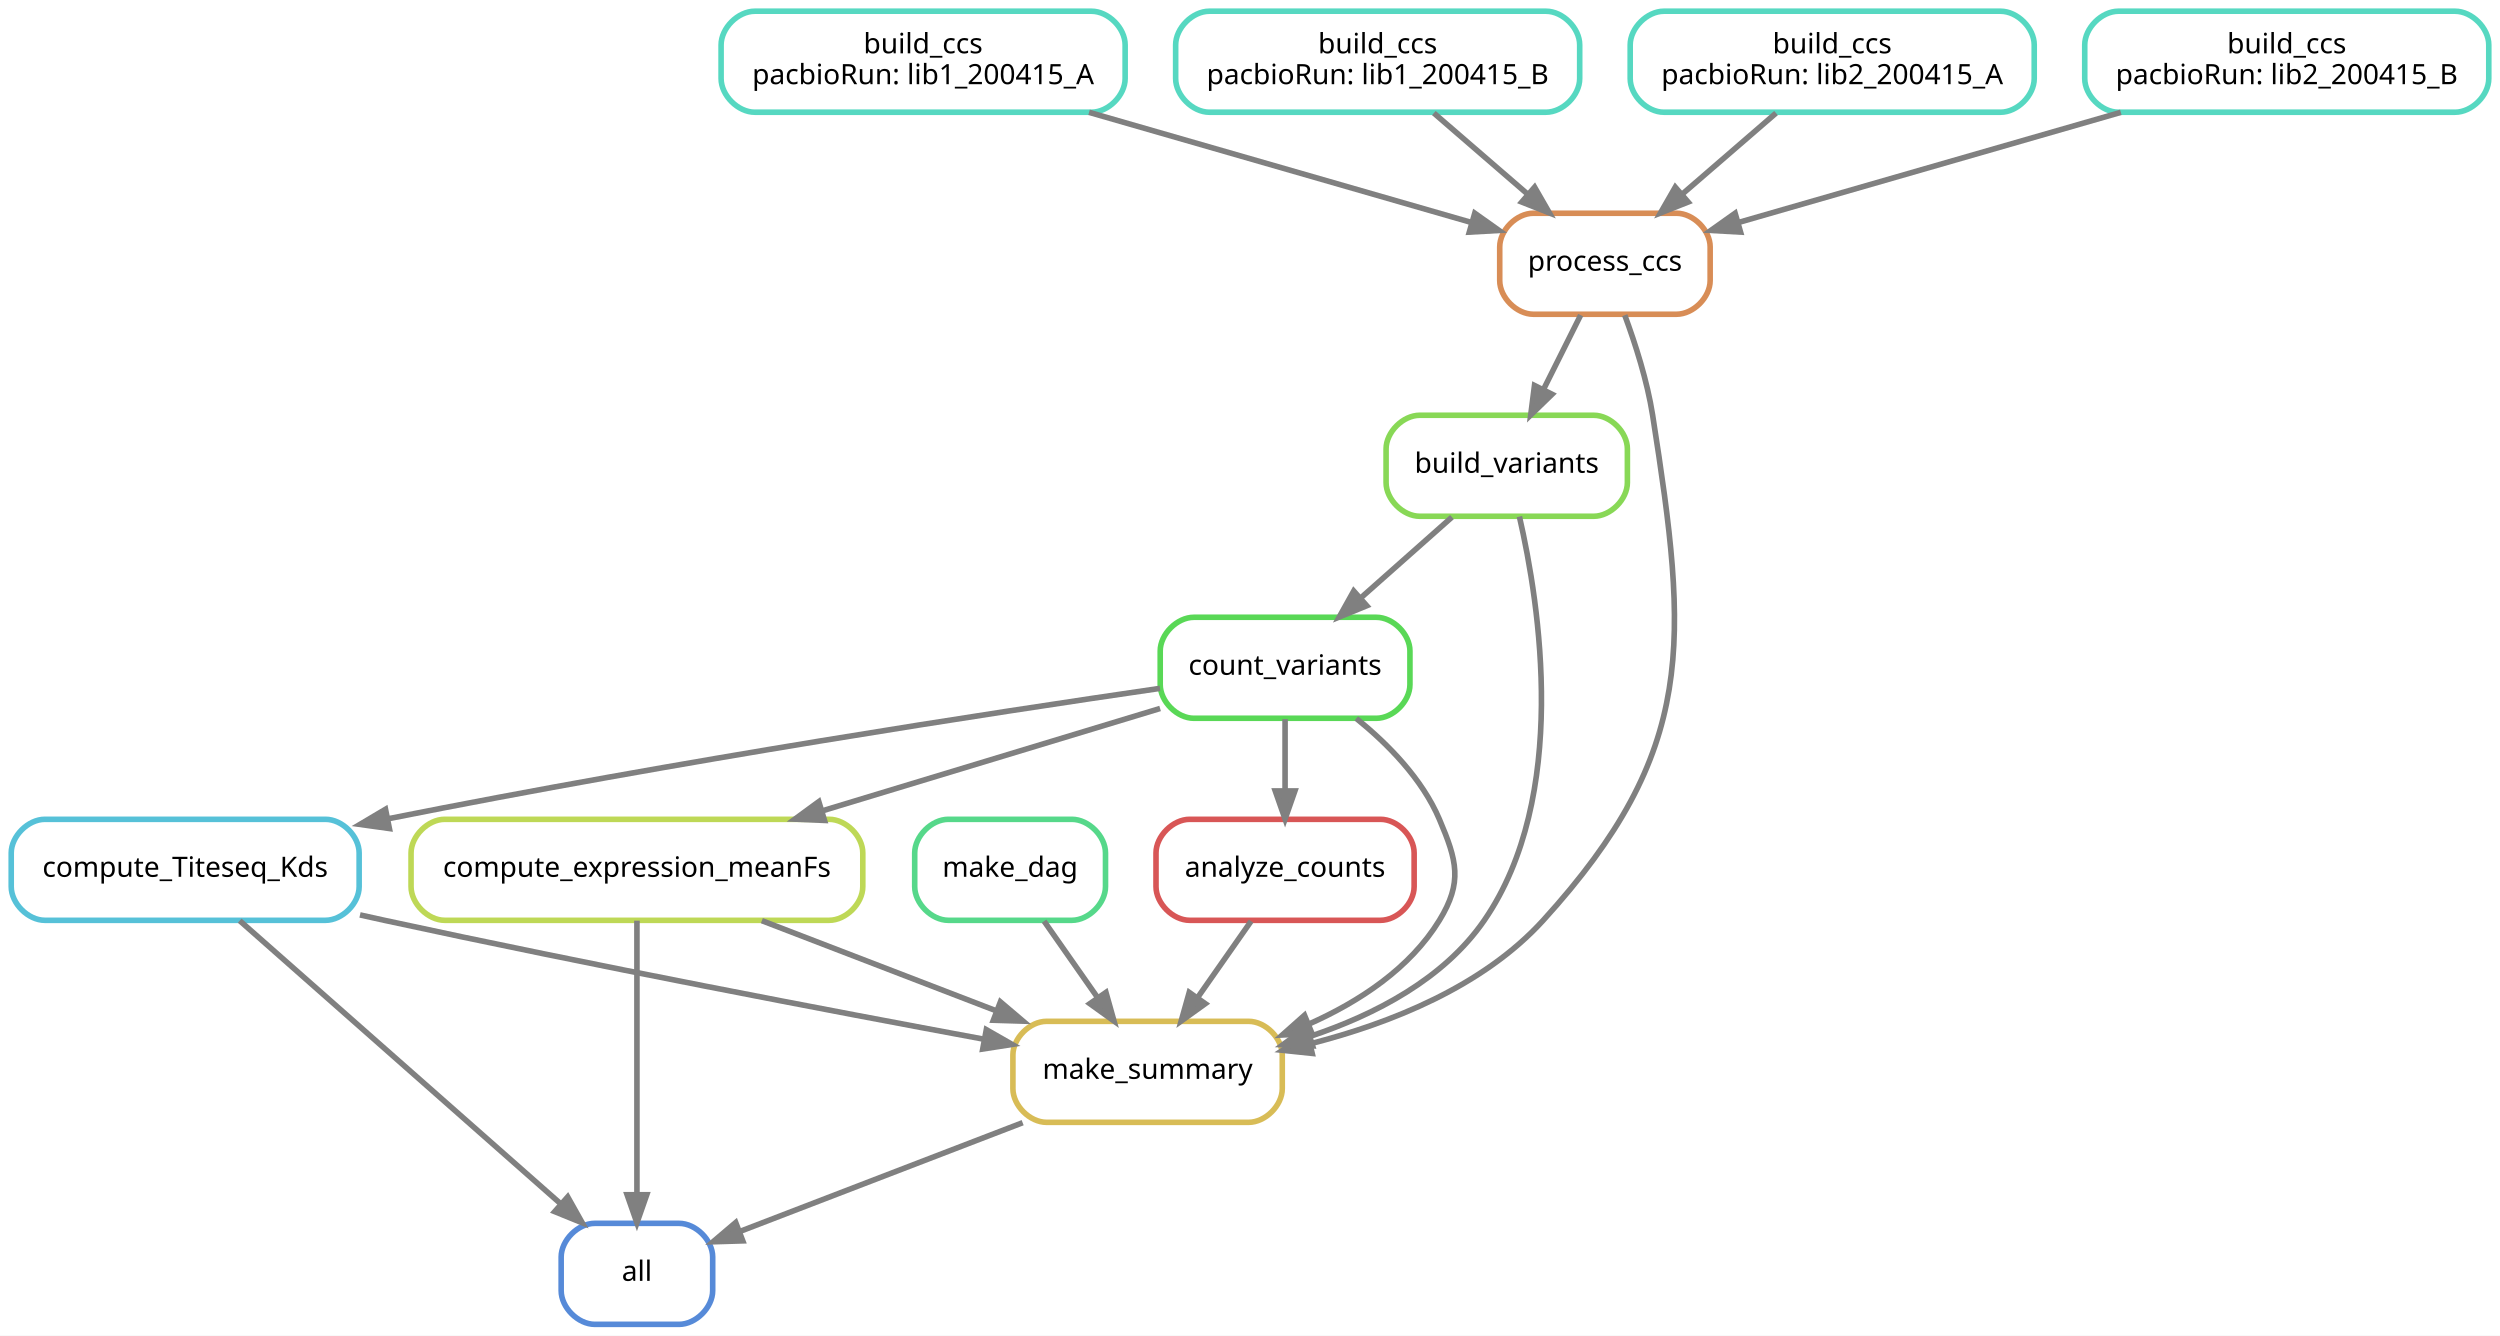
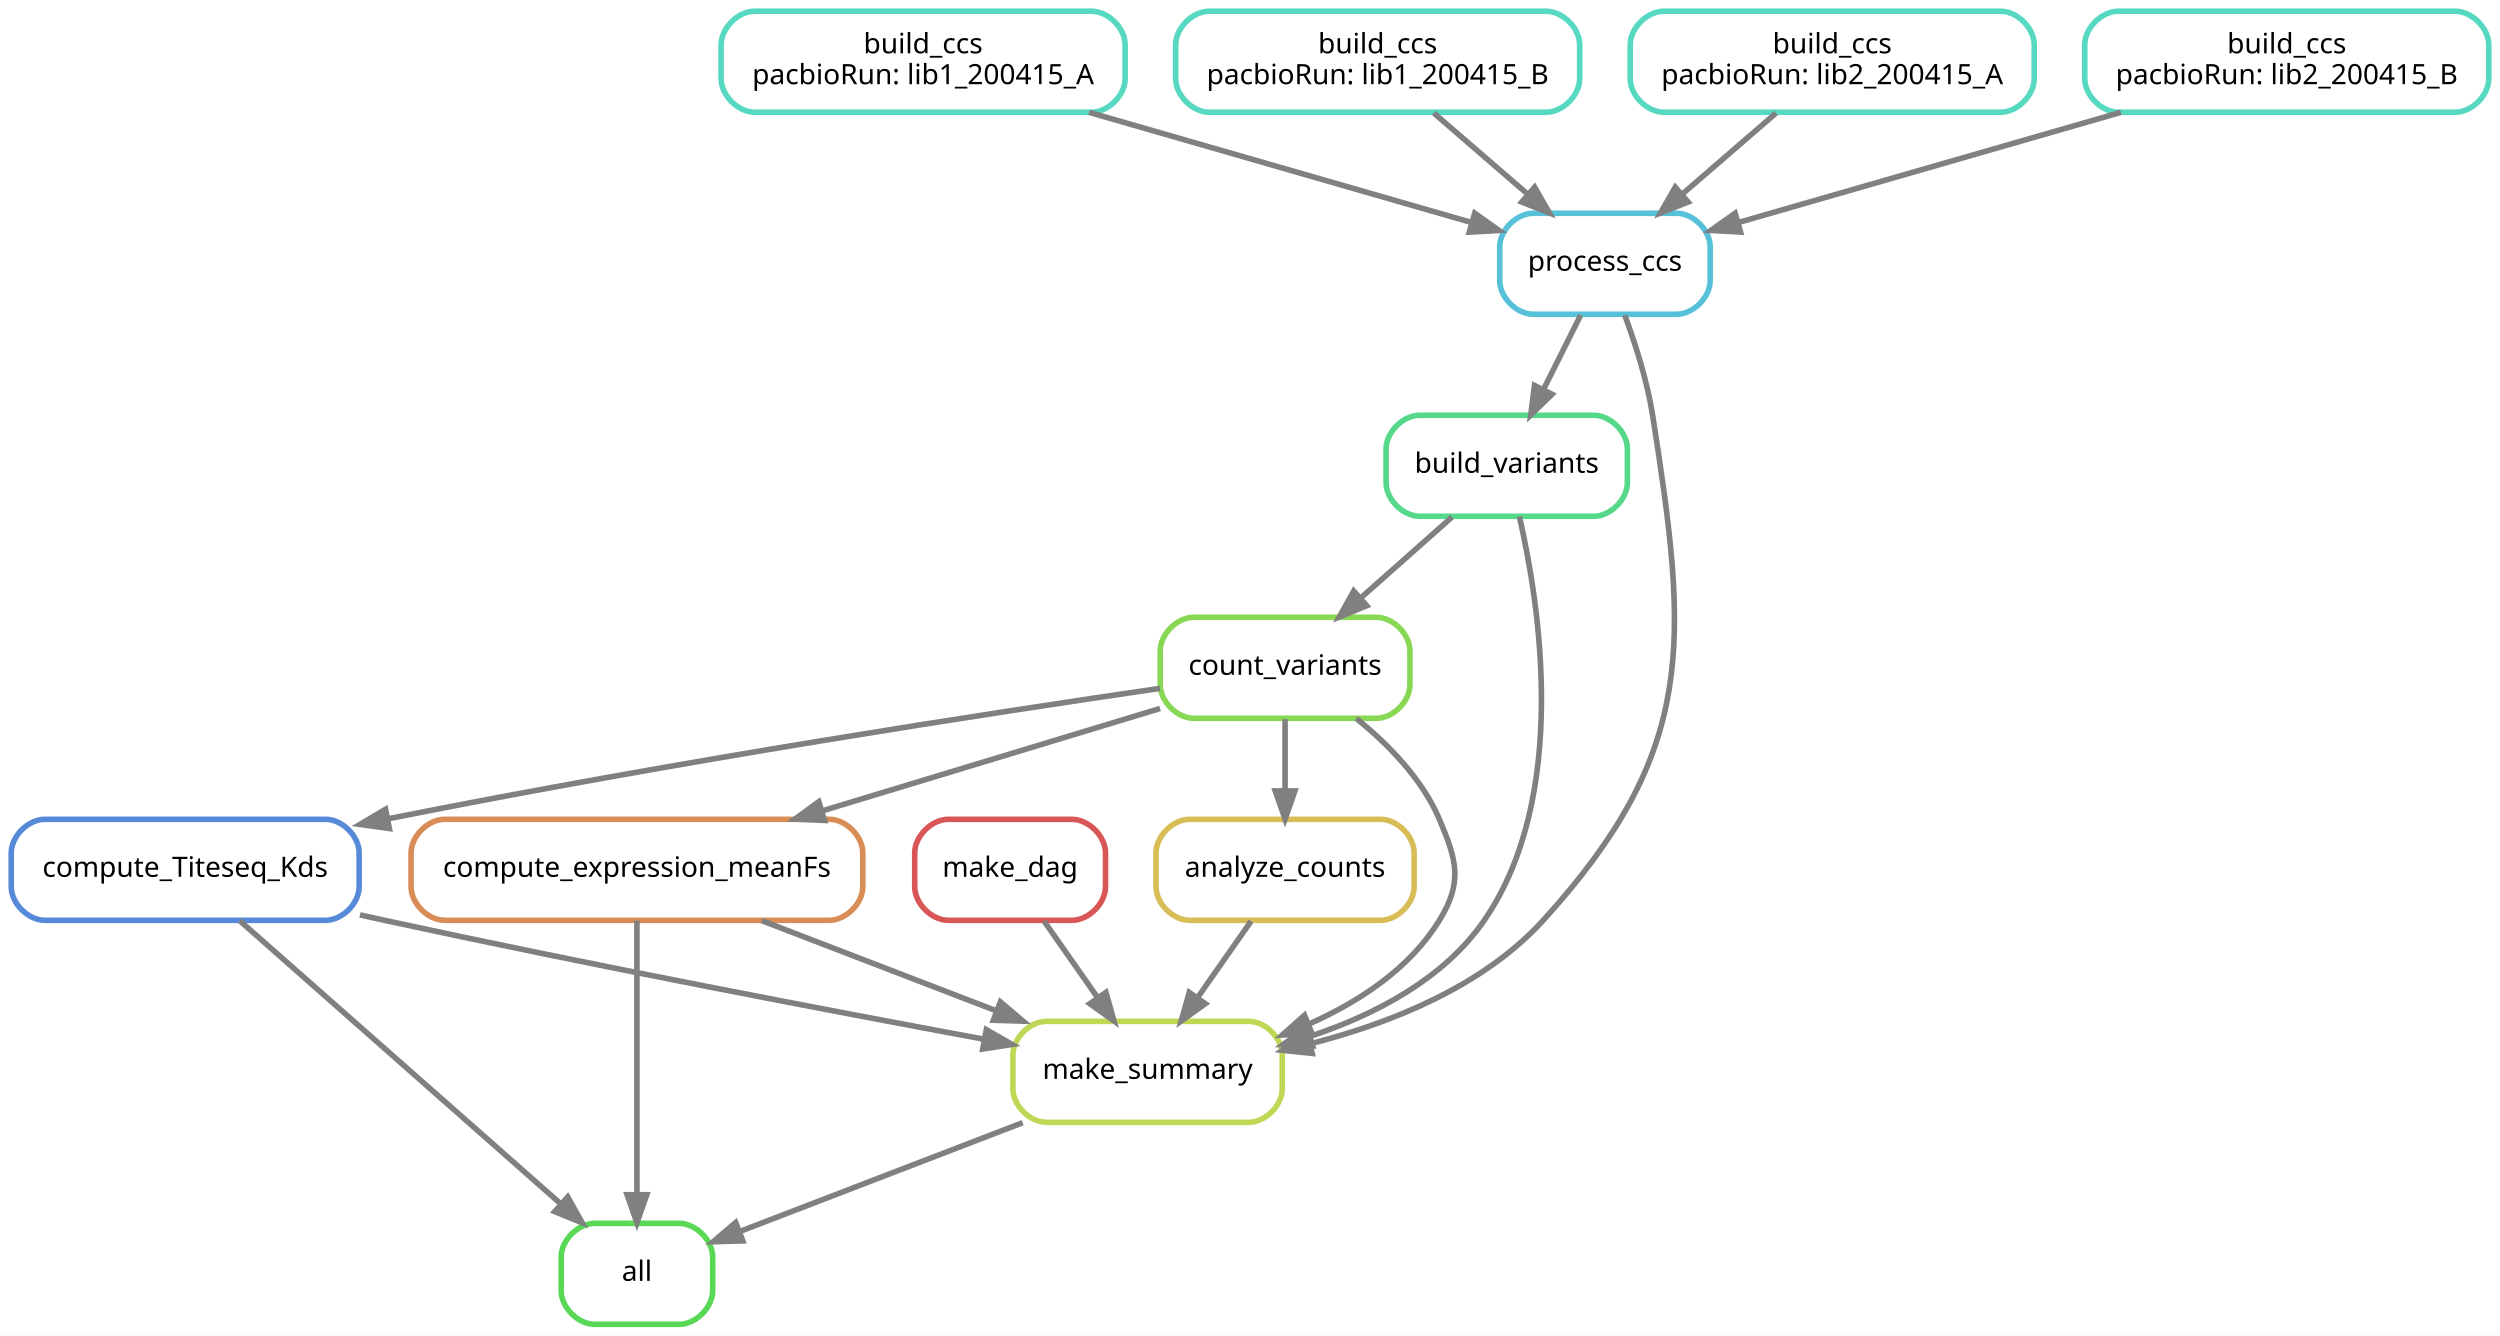
<svg xmlns="http://www.w3.org/2000/svg" width="891pt" height="476pt" viewBox="0.00 0.00 891.00 476.00">
  <g id="graph0" class="graph" transform="scale(1 1) rotate(0) translate(4 472)">
    <polygon fill="white" stroke="none" points="-4,4 -4,-472 887,-472 887,4 -4,4" />
    <g id="node1" class="node">
-       <path fill="none" stroke="#568ad8" stroke-width="2" d="M238,-36C238,-36 208,-36 208,-36 202,-36 196,-30 196,-24 196,-24 196,-12 196,-12 196,-6 202,-0 208,-0 208,-0 238,-0 238,-0 244,-0 250,-6 250,-12 250,-12 250,-24 250,-24 250,-30 244,-36 238,-36" />
+       <path fill="none" stroke="#59d856" stroke-width="2" d="M238,-36C238,-36 208,-36 208,-36 202,-36 196,-30 196,-24 196,-24 196,-12 196,-12 196,-6 202,-0 208,-0 208,-0 238,-0 238,-0 244,-0 250,-6 250,-12 250,-12 250,-24 250,-24 250,-30 244,-36 238,-36" />
      <text text-anchor="middle" x="223" y="-15.5" font-family="sans" font-size="10.00">all</text>
    </g>
    <g id="node2" class="node">
-       <path fill="none" stroke="#d8bc56" stroke-width="2" d="M441,-108C441,-108 369,-108 369,-108 363,-108 357,-102 357,-96 357,-96 357,-84 357,-84 357,-78 363,-72 369,-72 369,-72 441,-72 441,-72 447,-72 453,-78 453,-84 453,-84 453,-96 453,-96 453,-102 447,-108 441,-108" />
+       <path fill="none" stroke="#bed856" stroke-width="2" d="M441,-108C441,-108 369,-108 369,-108 363,-108 357,-102 357,-96 357,-96 357,-84 357,-84 357,-78 363,-72 369,-72 369,-72 441,-72 441,-72 447,-72 453,-78 453,-84 453,-84 453,-96 453,-96 453,-102 447,-108 441,-108" />
      <text text-anchor="middle" x="405" y="-87.5" font-family="sans" font-size="10.00">make_summary</text>
    </g>
    <g id="edge1" class="edge">
      <path fill="none" stroke="grey" stroke-width="2" d="M360.478,-71.876C329.466,-59.949 288.61,-44.235 259.515,-33.044" />
      <polygon fill="grey" stroke="grey" stroke-width="2" points="260.72,-29.758 250.13,-29.435 258.208,-36.291 260.72,-29.758" />
    </g>
    <g id="node3" class="node">
-       <path fill="none" stroke="#56c1d8" stroke-width="2" d="M112,-180C112,-180 12,-180 12,-180 6,-180 7.10543e-15,-174 7.10543e-15,-168 7.10543e-15,-168 7.10543e-15,-156 7.10543e-15,-156 7.10543e-15,-150 6,-144 12,-144 12,-144 112,-144 112,-144 118,-144 124,-150 124,-156 124,-156 124,-168 124,-168 124,-174 118,-180 112,-180" />
+       <path fill="none" stroke="#568ad8" stroke-width="2" d="M112,-180C112,-180 12,-180 12,-180 6,-180 7.10543e-15,-174 7.10543e-15,-168 7.10543e-15,-168 7.10543e-15,-156 7.10543e-15,-156 7.10543e-15,-150 6,-144 12,-144 12,-144 112,-144 112,-144 118,-144 124,-150 124,-156 124,-156 124,-168 124,-168 124,-174 118,-180 112,-180" />
      <text text-anchor="middle" x="62" y="-159.5" font-family="sans" font-size="10.00">compute_Titeseq_Kds</text>
    </g>
    <g id="edge2" class="edge">
      <path fill="none" stroke="grey" stroke-width="2" d="M81.42,-143.871C109.948,-118.711 163.301,-71.653 195.742,-43.041" />
      <polygon fill="grey" stroke="grey" stroke-width="2" points="198.326,-45.429 203.511,-36.189 193.696,-40.179 198.326,-45.429" />
    </g>
    <g id="edge9" class="edge">
      <path fill="none" stroke="grey" stroke-width="2" d="M124.304,-145.924C127.241,-145.263 130.151,-144.618 133,-144 206.473,-128.053 291.602,-111.826 346.778,-101.603" />
      <polygon fill="grey" stroke="grey" stroke-width="2" points="347.524,-105.024 356.722,-99.765 346.252,-98.141 347.524,-105.024" />
    </g>
    <g id="node4" class="node">
-       <path fill="none" stroke="#bed856" stroke-width="2" d="M291.5,-180C291.5,-180 154.5,-180 154.5,-180 148.5,-180 142.5,-174 142.5,-168 142.5,-168 142.5,-156 142.5,-156 142.5,-150 148.5,-144 154.5,-144 154.5,-144 291.5,-144 291.5,-144 297.5,-144 303.5,-150 303.5,-156 303.5,-156 303.5,-168 303.5,-168 303.5,-174 297.5,-180 291.5,-180" />
+       <path fill="none" stroke="#d88d56" stroke-width="2" d="M291.5,-180C291.5,-180 154.5,-180 154.5,-180 148.5,-180 142.5,-174 142.5,-168 142.5,-168 142.5,-156 142.5,-156 142.5,-150 148.5,-144 154.5,-144 154.5,-144 291.5,-144 291.5,-144 297.5,-144 303.5,-150 303.5,-156 303.5,-156 303.5,-168 303.5,-168 303.5,-174 297.5,-180 291.5,-180" />
      <text text-anchor="middle" x="223" y="-159.5" font-family="sans" font-size="10.00">compute_expression_meanFs</text>
    </g>
    <g id="edge3" class="edge">
      <path fill="none" stroke="grey" stroke-width="2" d="M223,-143.871C223,-119.67 223,-75.211 223,-46.393" />
      <polygon fill="grey" stroke="grey" stroke-width="2" points="226.5,-46.189 223,-36.189 219.5,-46.189 226.5,-46.189" />
    </g>
    <g id="edge10" class="edge">
      <path fill="none" stroke="grey" stroke-width="2" d="M267.522,-143.876C292.734,-134.179 324.453,-121.98 351.069,-111.743" />
      <polygon fill="grey" stroke="grey" stroke-width="2" points="352.545,-114.925 360.622,-108.068 350.032,-108.391 352.545,-114.925" />
    </g>
    <g id="node5" class="node">
-       <path fill="none" stroke="#56d88a" stroke-width="2" d="M378,-180C378,-180 334,-180 334,-180 328,-180 322,-174 322,-168 322,-168 322,-156 322,-156 322,-150 328,-144 334,-144 334,-144 378,-144 378,-144 384,-144 390,-150 390,-156 390,-156 390,-168 390,-168 390,-174 384,-180 378,-180" />
+       <path fill="none" stroke="#d85656" stroke-width="2" d="M378,-180C378,-180 334,-180 334,-180 328,-180 322,-174 322,-168 322,-168 322,-156 322,-156 322,-150 328,-144 334,-144 334,-144 378,-144 378,-144 384,-144 390,-150 390,-156 390,-156 390,-168 390,-168 390,-174 384,-180 378,-180" />
      <text text-anchor="middle" x="356" y="-159.5" font-family="sans" font-size="10.00">make_dag</text>
    </g>
    <g id="edge4" class="edge">
      <path fill="none" stroke="grey" stroke-width="2" d="M368.112,-143.697C373.868,-135.474 380.862,-125.483 387.206,-116.421" />
      <polygon fill="grey" stroke="grey" stroke-width="2" points="390.16,-118.304 393.027,-108.104 384.425,-114.29 390.16,-118.304" />
    </g>
    <g id="node6" class="node">
-       <path fill="none" stroke="#d88d56" stroke-width="2" d="M593.5,-396C593.5,-396 542.5,-396 542.5,-396 536.5,-396 530.5,-390 530.5,-384 530.5,-384 530.5,-372 530.5,-372 530.5,-366 536.5,-360 542.5,-360 542.5,-360 593.5,-360 593.5,-360 599.5,-360 605.5,-366 605.5,-372 605.5,-372 605.5,-384 605.5,-384 605.5,-390 599.5,-396 593.5,-396" />
+       <path fill="none" stroke="#56c1d8" stroke-width="2" d="M593.5,-396C593.5,-396 542.5,-396 542.5,-396 536.5,-396 530.5,-390 530.5,-384 530.5,-384 530.5,-372 530.5,-372 530.5,-366 536.5,-360 542.5,-360 542.5,-360 593.5,-360 593.5,-360 599.5,-360 605.5,-366 605.5,-372 605.5,-372 605.5,-384 605.5,-384 605.5,-390 599.5,-396 593.5,-396" />
      <text text-anchor="middle" x="568" y="-375.5" font-family="sans" font-size="10.00">process_ccs</text>
    </g>
    <g id="edge5" class="edge">
      <path fill="none" stroke="grey" stroke-width="2" d="M575.066,-359.665C578.838,-349.47 583.088,-336.22 585,-324 597.653,-243.128 601.066,-204.566 546,-144 524.598,-120.46 491.695,-107.324 463.055,-100.02" />
      <polygon fill="grey" stroke="grey" stroke-width="2" points="463.665,-96.568 453.128,-97.672 462.054,-103.38 463.665,-96.568" />
    </g>
    <g id="node7" class="node">
-       <path fill="none" stroke="#88d856" stroke-width="2" d="M564,-324C564,-324 502,-324 502,-324 496,-324 490,-318 490,-312 490,-312 490,-300 490,-300 490,-294 496,-288 502,-288 502,-288 564,-288 564,-288 570,-288 576,-294 576,-300 576,-300 576,-312 576,-312 576,-318 570,-324 564,-324" />
+       <path fill="none" stroke="#56d88a" stroke-width="2" d="M564,-324C564,-324 502,-324 502,-324 496,-324 490,-318 490,-312 490,-312 490,-300 490,-300 490,-294 496,-288 502,-288 502,-288 564,-288 564,-288 570,-288 576,-294 576,-300 576,-300 576,-312 576,-312 576,-318 570,-324 564,-324" />
      <text text-anchor="middle" x="533" y="-303.5" font-family="sans" font-size="10.00">build_variants</text>
    </g>
    <g id="edge17" class="edge">
      <path fill="none" stroke="grey" stroke-width="2" d="M559.348,-359.697C555.364,-351.728 550.55,-342.1 546.132,-333.264" />
      <polygon fill="grey" stroke="grey" stroke-width="2" points="549.155,-331.483 541.552,-324.104 542.894,-334.614 549.155,-331.483" />
    </g>
    <g id="edge6" class="edge">
      <path fill="none" stroke="grey" stroke-width="2" d="M537.514,-287.9C544.776,-256.346 555.361,-188.163 525,-144 510.662,-123.144 486.161,-110.408 463.021,-102.672" />
      <polygon fill="grey" stroke="grey" stroke-width="2" points="463.808,-99.253 453.221,-99.654 461.748,-105.942 463.808,-99.253" />
    </g>
    <g id="node8" class="node">
-       <path fill="none" stroke="#59d856" stroke-width="2" d="M486.5,-252C486.5,-252 421.5,-252 421.5,-252 415.5,-252 409.5,-246 409.5,-240 409.5,-240 409.5,-228 409.5,-228 409.5,-222 415.5,-216 421.5,-216 421.5,-216 486.5,-216 486.5,-216 492.5,-216 498.5,-222 498.5,-228 498.5,-228 498.5,-240 498.5,-240 498.5,-246 492.5,-252 486.5,-252" />
+       <path fill="none" stroke="#88d856" stroke-width="2" d="M486.5,-252C486.5,-252 421.5,-252 421.5,-252 415.5,-252 409.5,-246 409.5,-240 409.5,-240 409.5,-228 409.5,-228 409.5,-222 415.5,-216 421.5,-216 421.5,-216 486.5,-216 486.5,-216 492.5,-216 498.5,-222 498.5,-228 498.5,-228 498.5,-240 498.5,-240 498.5,-246 492.5,-252 486.5,-252" />
      <text text-anchor="middle" x="454" y="-231.5" font-family="sans" font-size="10.00">count_variants</text>
    </g>
    <g id="edge18" class="edge">
      <path fill="none" stroke="grey" stroke-width="2" d="M513.472,-287.697C503.618,-278.965 491.514,-268.24 480.804,-258.75" />
      <polygon fill="grey" stroke="grey" stroke-width="2" points="483.109,-256.117 473.303,-252.104 478.467,-261.356 483.109,-256.117" />
    </g>
    <g id="edge7" class="edge">
      <path fill="none" stroke="grey" stroke-width="2" d="M479.38,-215.955C490.715,-206.786 502.878,-194.4 509,-180 515.26,-165.275 517.359,-157.643 509,-144 498.496,-126.858 480.515,-115.042 462.429,-107" />
      <polygon fill="grey" stroke="grey" stroke-width="2" points="463.581,-103.689 453.001,-103.129 460.923,-110.165 463.581,-103.689" />
    </g>
    <g id="edge11" class="edge">
      <path fill="none" stroke="grey" stroke-width="2" d="M409.42,-226.667C349.204,-217.887 238.34,-200.927 134.325,-180.196" />
      <polygon fill="grey" stroke="grey" stroke-width="2" points="134.776,-176.717 124.282,-178.178 133.397,-183.58 134.776,-176.717" />
    </g>
    <g id="edge12" class="edge">
      <path fill="none" stroke="grey" stroke-width="2" d="M409.461,-219.503C375.257,-209.138 327.497,-194.666 288.877,-182.963" />
      <polygon fill="grey" stroke="grey" stroke-width="2" points="289.854,-179.602 279.269,-180.051 287.824,-186.301 289.854,-179.602" />
    </g>
    <g id="node9" class="node">
-       <path fill="none" stroke="#d85656" stroke-width="2" d="M488,-180C488,-180 420,-180 420,-180 414,-180 408,-174 408,-168 408,-168 408,-156 408,-156 408,-150 414,-144 420,-144 420,-144 488,-144 488,-144 494,-144 500,-150 500,-156 500,-156 500,-168 500,-168 500,-174 494,-180 488,-180" />
+       <path fill="none" stroke="#d8bc56" stroke-width="2" d="M488,-180C488,-180 420,-180 420,-180 414,-180 408,-174 408,-168 408,-168 408,-156 408,-156 408,-150 414,-144 420,-144 420,-144 488,-144 488,-144 494,-144 500,-150 500,-156 500,-156 500,-168 500,-168 500,-174 494,-180 488,-180" />
      <text text-anchor="middle" x="454" y="-159.5" font-family="sans" font-size="10.00">analyze_counts</text>
    </g>
    <g id="edge19" class="edge">
      <path fill="none" stroke="grey" stroke-width="2" d="M454,-215.697C454,-207.983 454,-198.712 454,-190.112" />
      <polygon fill="grey" stroke="grey" stroke-width="2" points="457.5,-190.104 454,-180.104 450.5,-190.104 457.5,-190.104" />
    </g>
    <g id="edge8" class="edge">
      <path fill="none" stroke="grey" stroke-width="2" d="M441.888,-143.697C436.132,-135.474 429.138,-125.483 422.794,-116.421" />
      <polygon fill="grey" stroke="grey" stroke-width="2" points="425.575,-114.29 416.973,-108.104 419.84,-118.304 425.575,-114.29" />
    </g>
    <g id="node10" class="node">
      <path fill="none" stroke="#56d8c1" stroke-width="2" d="M385,-468C385,-468 265,-468 265,-468 259,-468 253,-462 253,-456 253,-456 253,-444 253,-444 253,-438 259,-432 265,-432 265,-432 385,-432 385,-432 391,-432 397,-438 397,-444 397,-444 397,-456 397,-456 397,-462 391,-468 385,-468" />
      <text text-anchor="middle" x="325" y="-453" font-family="sans" font-size="10.00">build_ccs</text>
      <text text-anchor="middle" x="325" y="-442" font-family="sans" font-size="10.00">pacbioRun: lib1_200415_A</text>
    </g>
    <g id="edge13" class="edge">
      <path fill="none" stroke="grey" stroke-width="2" d="M384.134,-431.966C425.917,-419.929 481.202,-404.004 520.202,-392.769" />
      <polygon fill="grey" stroke="grey" stroke-width="2" points="521.605,-396.007 530.246,-389.876 519.668,-389.281 521.605,-396.007" />
    </g>
    <g id="node11" class="node">
      <path fill="none" stroke="#56d8c1" stroke-width="2" d="M547,-468C547,-468 427,-468 427,-468 421,-468 415,-462 415,-456 415,-456 415,-444 415,-444 415,-438 421,-432 427,-432 427,-432 547,-432 547,-432 553,-432 559,-438 559,-444 559,-444 559,-456 559,-456 559,-462 553,-468 547,-468" />
      <text text-anchor="middle" x="487" y="-453" font-family="sans" font-size="10.00">build_ccs</text>
      <text text-anchor="middle" x="487" y="-442" font-family="sans" font-size="10.00">pacbioRun: lib1_200415_B</text>
    </g>
    <g id="edge14" class="edge">
      <path fill="none" stroke="grey" stroke-width="2" d="M507.022,-431.697C517.126,-422.965 529.536,-412.24 540.518,-402.75" />
      <polygon fill="grey" stroke="grey" stroke-width="2" points="542.93,-405.291 548.208,-396.104 538.353,-399.995 542.93,-405.291" />
    </g>
    <g id="node12" class="node">
      <path fill="none" stroke="#56d8c1" stroke-width="2" d="M709,-468C709,-468 589,-468 589,-468 583,-468 577,-462 577,-456 577,-456 577,-444 577,-444 577,-438 583,-432 589,-432 589,-432 709,-432 709,-432 715,-432 721,-438 721,-444 721,-444 721,-456 721,-456 721,-462 715,-468 709,-468" />
      <text text-anchor="middle" x="649" y="-453" font-family="sans" font-size="10.00">build_ccs</text>
      <text text-anchor="middle" x="649" y="-442" font-family="sans" font-size="10.00">pacbioRun: lib2_200415_A</text>
    </g>
    <g id="edge15" class="edge">
      <path fill="none" stroke="grey" stroke-width="2" d="M628.978,-431.697C618.874,-422.965 606.464,-412.24 595.482,-402.75" />
      <polygon fill="grey" stroke="grey" stroke-width="2" points="597.647,-399.995 587.792,-396.104 593.07,-405.291 597.647,-399.995" />
    </g>
    <g id="node13" class="node">
      <path fill="none" stroke="#56d8c1" stroke-width="2" d="M871,-468C871,-468 751,-468 751,-468 745,-468 739,-462 739,-456 739,-456 739,-444 739,-444 739,-438 745,-432 751,-432 751,-432 871,-432 871,-432 877,-432 883,-438 883,-444 883,-444 883,-456 883,-456 883,-462 877,-468 871,-468" />
      <text text-anchor="middle" x="811" y="-453" font-family="sans" font-size="10.00">build_ccs</text>
      <text text-anchor="middle" x="811" y="-442" font-family="sans" font-size="10.00">pacbioRun: lib2_200415_B</text>
    </g>
    <g id="edge16" class="edge">
      <path fill="none" stroke="grey" stroke-width="2" d="M751.866,-431.966C710.083,-419.929 654.798,-404.004 615.798,-392.769" />
      <polygon fill="grey" stroke="grey" stroke-width="2" points="616.332,-389.281 605.754,-389.876 614.395,-396.007 616.332,-389.281" />
    </g>
  </g>
</svg>
